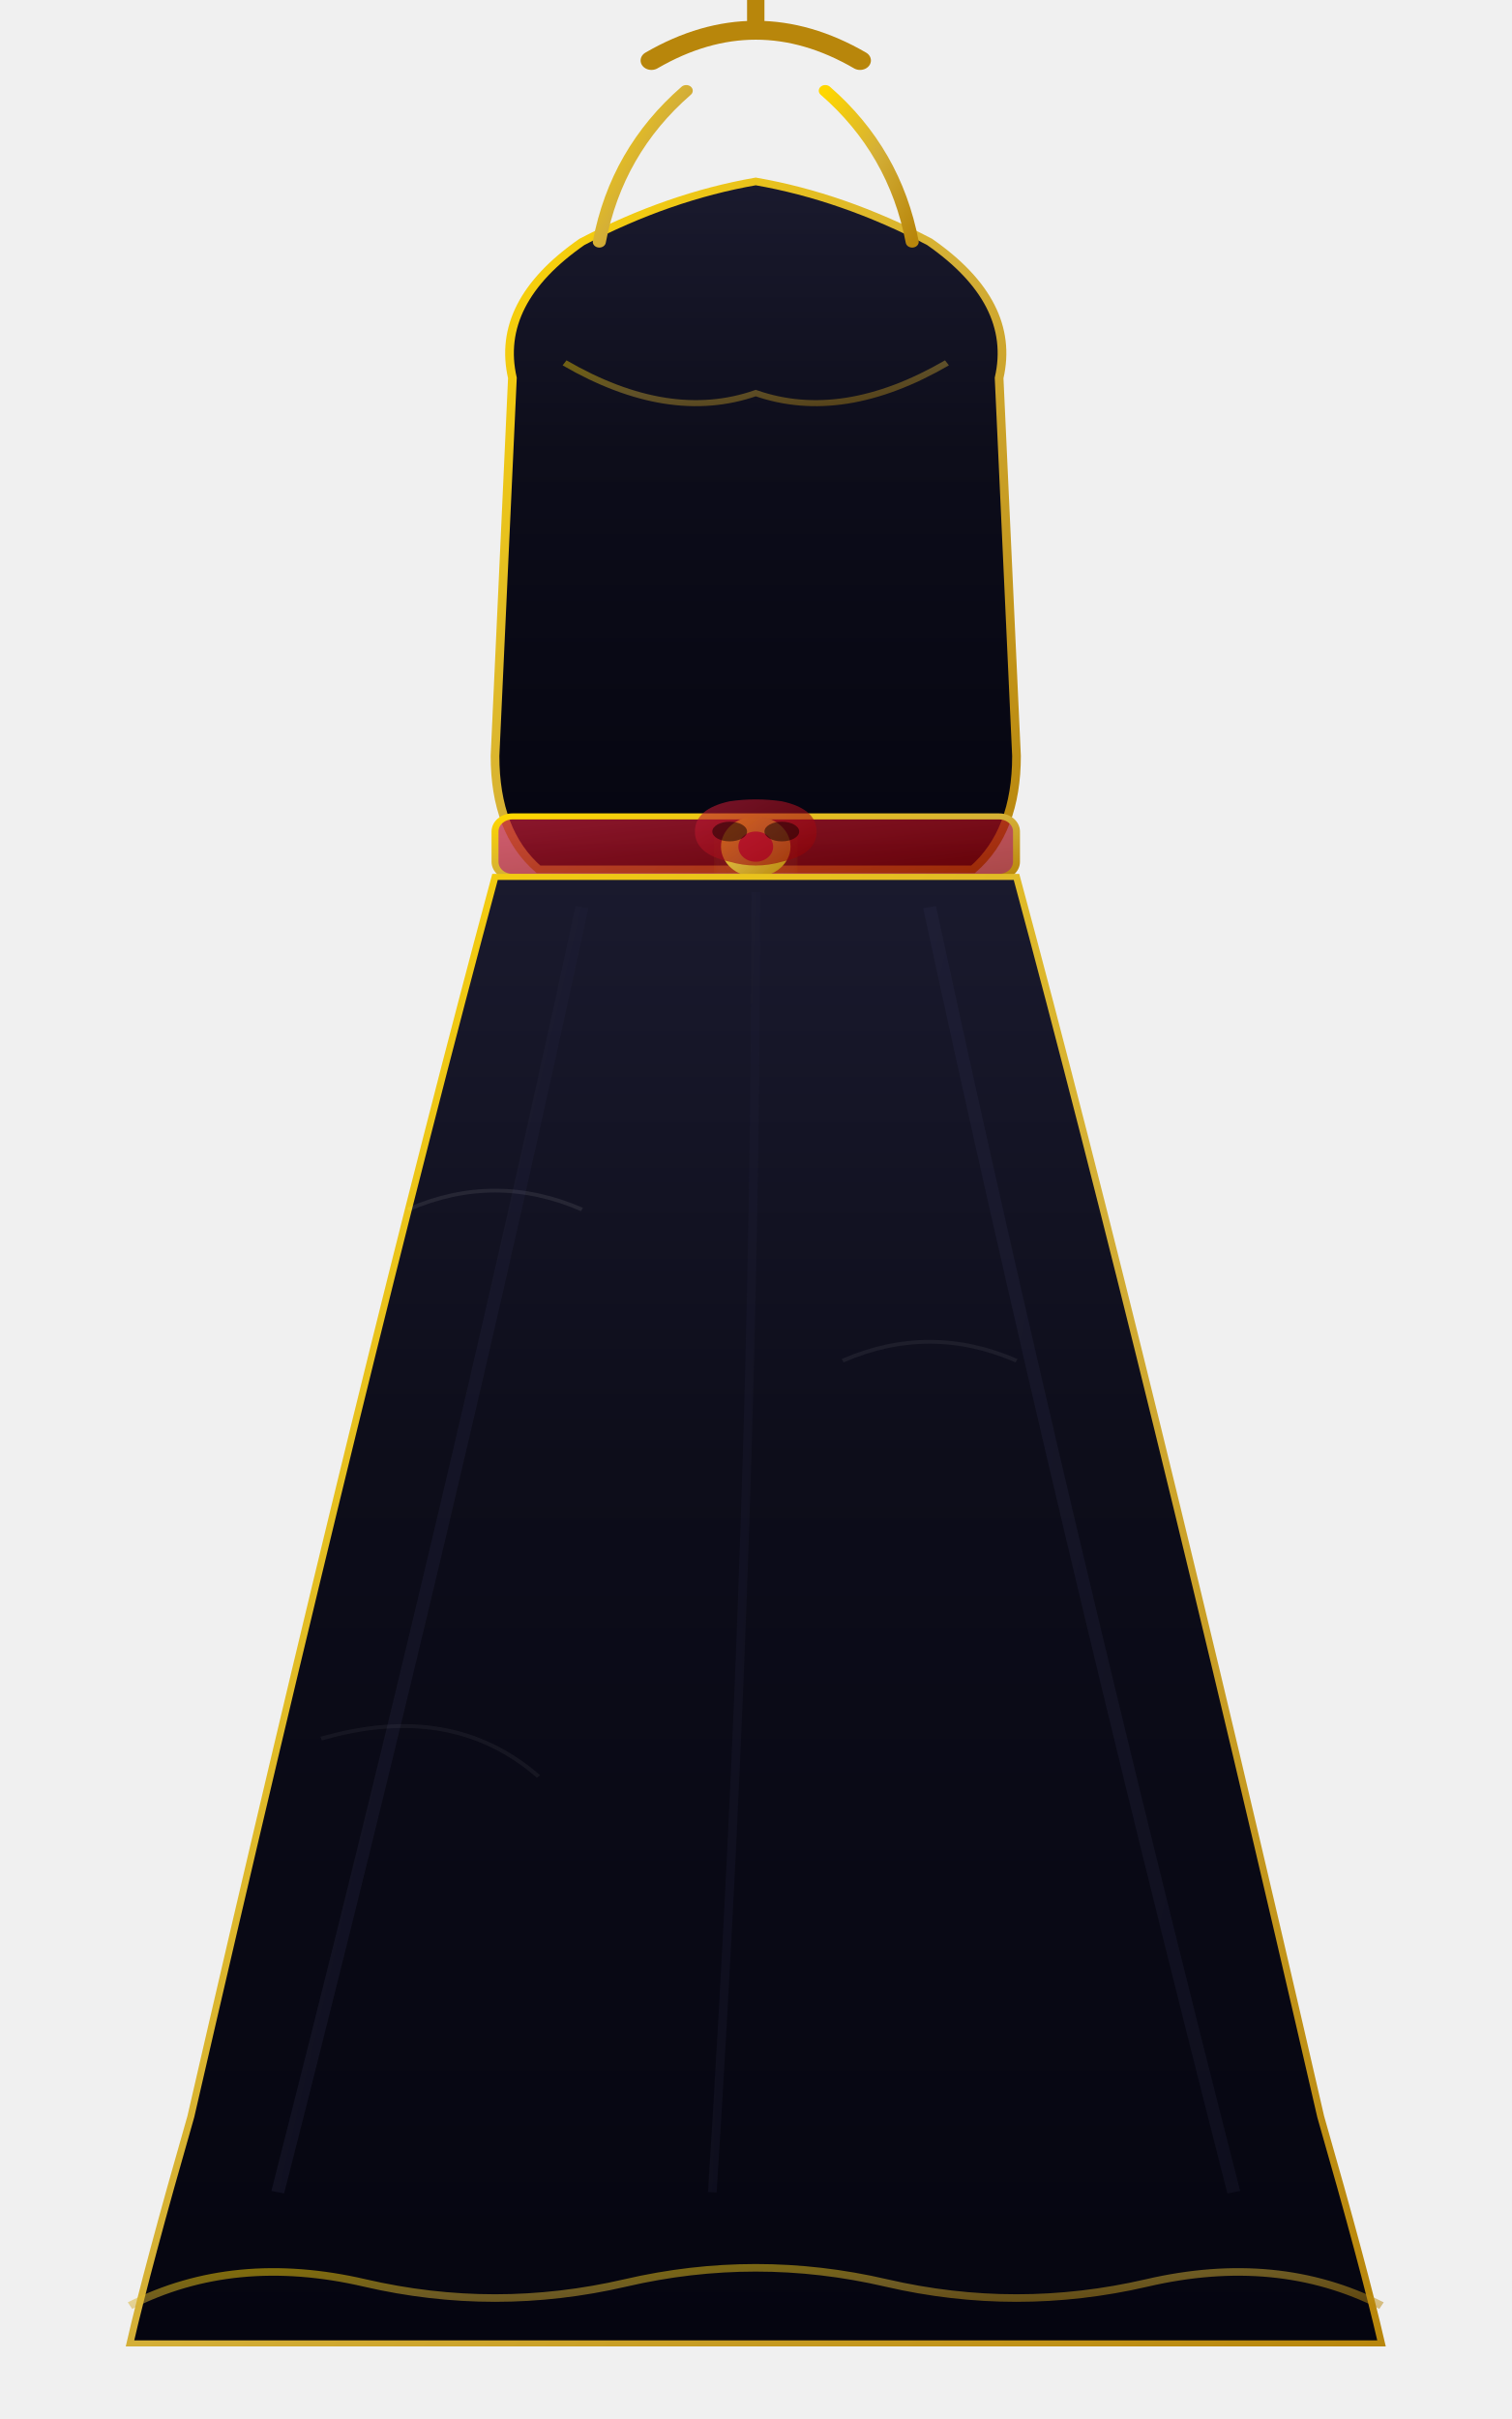
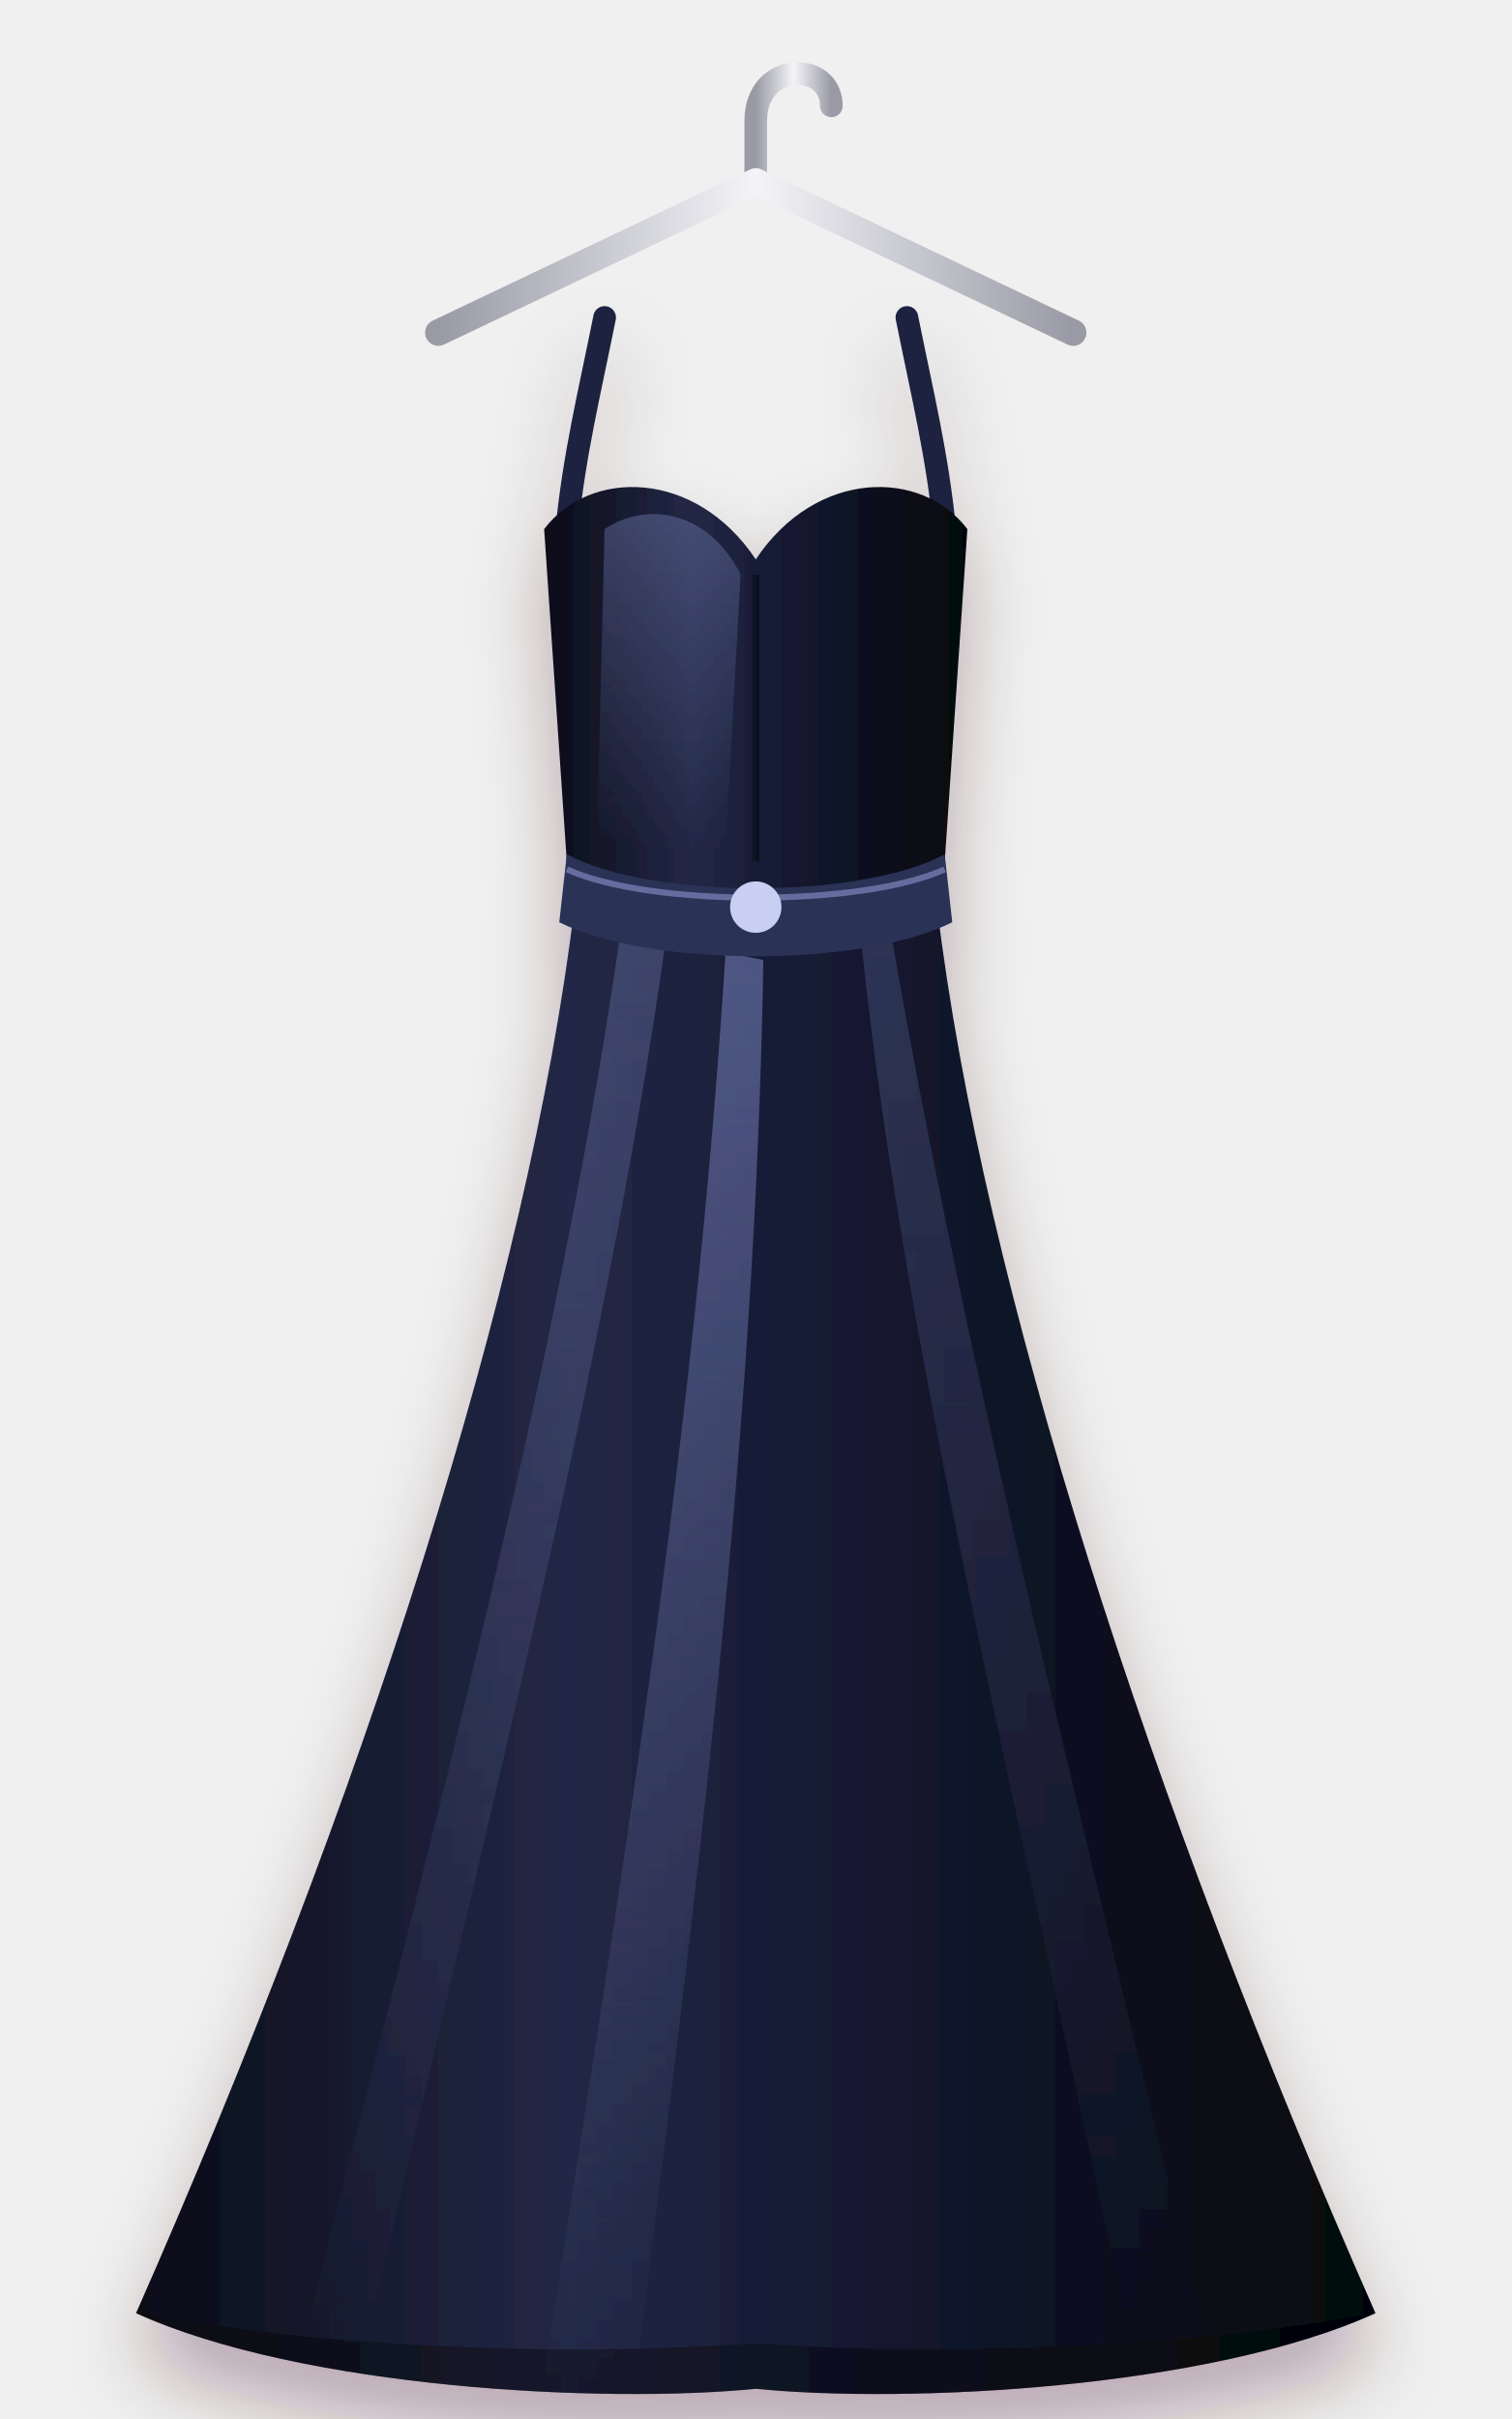
<svg xmlns="http://www.w3.org/2000/svg" viewBox="0 0 200 320" fill="none">
  <defs>
-     <linearGradient id="vestido" x1="50%" y1="0%" x2="50%" y2="100%">
-       <stop offset="0%" stop-color="#1a1a2e" />
-       <stop offset="40%" stop-color="#0d0d1a" />
-       <stop offset="100%" stop-color="#050510" />
+     <linearGradient id="dSatin" x1="0" y1="0" x2="1" y2="0">
+       <stop offset="0" stop-color="#0A0C18" />
+       <stop offset="0.35" stop-color="#232846" />
+       <stop offset="0.55" stop-color="#151a33" />
+       <stop offset="1" stop-color="#05060d" />
    </linearGradient>
-     <linearGradient id="vestidoH" x1="0%" y1="0%" x2="100%" y2="100%">
-       <stop offset="0%" stop-color="#252540" />
-       <stop offset="100%" stop-color="#1a1a2e" />
+     <linearGradient id="dSheen" x1="0" y1="0" x2="0" y2="1">
+       <stop offset="0" stop-color="#7C86C2" stop-opacity="0.55" />
+       <stop offset="1" stop-color="#7C86C2" stop-opacity="0" />
    </linearGradient>
-     <linearGradient id="vGold" x1="0%" y1="0%" x2="100%" y2="100%">
-       <stop offset="0%" stop-color="#FFD700" />
-       <stop offset="50%" stop-color="#D4AF37" />
-       <stop offset="100%" stop-color="#B8860B" />
+     <linearGradient id="dHanger" x1="0" y1="0" x2="1" y2="0">
+       <stop offset="0" stop-color="#9A9AA6" />
+       <stop offset="0.5" stop-color="#F4F4F8" />
+       <stop offset="1" stop-color="#9A9AA6" />
    </linearGradient>
-     <linearGradient id="vRed" x1="0%" y1="0%" x2="100%" y2="100%">
-       <stop offset="0%" stop-color="#C41E3A" />
-       <stop offset="100%" stop-color="#8B0000" />
-     </linearGradient>
-     <filter id="vGlow">
-       <feDropShadow dx="0" dy="2" stdDeviation="4" flood-color="#D4AF37" flood-opacity="0.3" />
+     <filter id="dShadow" x="-20%" y="-10%" width="140%" height="130%">
+       <feDropShadow dx="0" dy="6" stdDeviation="5" flood-color="#3A0A24" flood-opacity="0.3" />
    </filter>
  </defs>
-   <g transform="translate(100,0) scale(1.15,1) translate(-100,0)">
-     <path d="M88 8 Q100 0 112 8" fill="none" stroke="#B8860B" stroke-width="2.5" stroke-linecap="round" />
-     <line x1="100" y1="4" x2="100" y2="0" stroke="#B8860B" stroke-width="2" />
-     <path d="M72 50 Q70 40 80 32 Q90 26 100 24 Q110 26 120 32 Q130 40 128 50 L130 100 Q130 110 125 115 L75 115 Q70 110 70 100Z" fill="url(#vestido)" stroke="url(#vGold)" stroke-width="1" />
-     <path d="M82 32 Q84 20 92 12" fill="none" stroke="url(#vGold)" stroke-width="1.5" stroke-linecap="round" />
-     <path d="M118 32 Q116 20 108 12" fill="none" stroke="url(#vGold)" stroke-width="1.5" stroke-linecap="round" />
-     <path d="M78 48 Q90 56 100 52 Q110 56 122 48" fill="none" stroke="url(#vGold)" stroke-width="0.8" opacity="0.4" />
-     <rect x="70" y="108" width="60" height="8" rx="2" fill="url(#vRed)" opacity="0.7" />
-     <rect x="70" y="108" width="60" height="8" rx="2" fill="none" stroke="url(#vGold)" stroke-width="0.8" />
-     <circle cx="100" cy="112" r="4" fill="url(#vGold)" filter="url(#vGlow)" />
-     <circle cx="100" cy="112" r="2" fill="#C41E3A" />
-     <path d="M70 116 Q55 180 35 280 Q30 300 28 310 L172 310 Q170 300 165 280 Q145 180 130 116Z" fill="url(#vestido)" stroke="url(#vGold)" stroke-width="0.8" />
-     <path d="M80 120 Q65 200 45 290" fill="none" stroke="url(#vestidoH)" stroke-width="1.5" opacity="0.4" />
-     <path d="M100 118 Q100 200 95 290" fill="none" stroke="url(#vestidoH)" stroke-width="1" opacity="0.3" />
-     <path d="M120 120 Q135 200 155 290" fill="none" stroke="url(#vestidoH)" stroke-width="1.5" opacity="0.4" />
-     <path d="M60 160 Q70 155 80 160" fill="none" stroke="#FFF" stroke-width="0.5" opacity="0.08" />
-     <path d="M110 180 Q120 175 130 180" fill="none" stroke="#FFF" stroke-width="0.5" opacity="0.06" />
-     <path d="M50 230 Q65 225 75 235" fill="none" stroke="#FFF" stroke-width="0.5" opacity="0.05" />
-     <path d="M28 305 Q40 298 55 302 Q70 306 85 302 Q100 298 115 302 Q130 306 145 302 Q160 298 172 305" fill="none" stroke="url(#vGold)" stroke-width="1" opacity="0.5" />
-     <path d="M93 110 Q93 107 97 106 Q100 105.5 103 106 Q107 107 107 110 Q107 113 103 114 Q100 115 97 114 Q93 113 93 110Z" fill="url(#vRed)" opacity="0.6" />
-     <ellipse cx="97" cy="110" rx="2" ry="1.3" fill="#0d0000" opacity="0.5" />
-     <ellipse cx="103" cy="110" rx="2" ry="1.3" fill="#0d0000" opacity="0.5" />
+   <path d="M100 24 L100 16 C100 8 110 8 110 14" stroke="url(#dHanger)" stroke-width="3" stroke-linecap="round" />
+   <path d="M58 44 L100 24 L142 44" stroke="url(#dHanger)" stroke-width="3.5" stroke-linecap="round" stroke-linejoin="round" />
+   <g filter="url(#dShadow)">
+     <path d="M80 42 C78 52 76 60 75 70" stroke="#1B2040" stroke-width="3" stroke-linecap="round" />
+     <path d="M120 42 C122 52 124 60 125 70" stroke="#1B2040" stroke-width="3" stroke-linecap="round" />
+     <path d="M76 120 C70 170 48 238 18 306 C40 316 80 318 100 316 C120 318 160 316 182 306 C152 238 130 170 124 120 C112 126 88 126 76 120 Z" fill="url(#dSatin)" />
+     <path d="M96 126 C92 190 82 250 72 314 L84 315 C92 252 100 190 101 127 Z" fill="url(#dSheen)" />
+     <path d="M82 124 C74 180 58 240 40 310 L48 312 C64 242 80 182 88 125 Z" fill="url(#dSheen)" opacity="0.6" />
+     <path d="M114 125 C120 182 136 244 150 312 L160 311 C144 244 128 182 118 124 Z" fill="url(#dSheen)" opacity="0.45" />
+     <path d="M18 306 C40 316 80 318 100 316 C120 318 160 316 182 306 C160 310 130 312 100 310 C70 312 40 310 18 306 Z" fill="#000" opacity="0.35" />
+     <path d="M72 70 C78 62 92 62 100 74 C108 62 122 62 128 70 L125 114 C114 120 86 120 75 114 Z" fill="url(#dSatin)" />
+     <path d="M80 70 C86 66 94 68 98 76 L96 112 C90 113 84 112 79 110 Z" fill="url(#dSheen)" opacity="0.7" />
+     <path d="M100 76 L100 114" stroke="#000" stroke-width="1" opacity="0.4" />
+     <path d="M75 113 C86 119 114 119 125 113 L126 122 C114 128 86 128 74 122 Z" fill="#2B3156" />
+     <path d="M75 115 C86 120 114 120 125 115" stroke="#8C95CF" stroke-width="0.8" opacity="0.6" />
+     <circle cx="100" cy="120" r="3.4" fill="#C9CFF2" />
  </g>
</svg>
